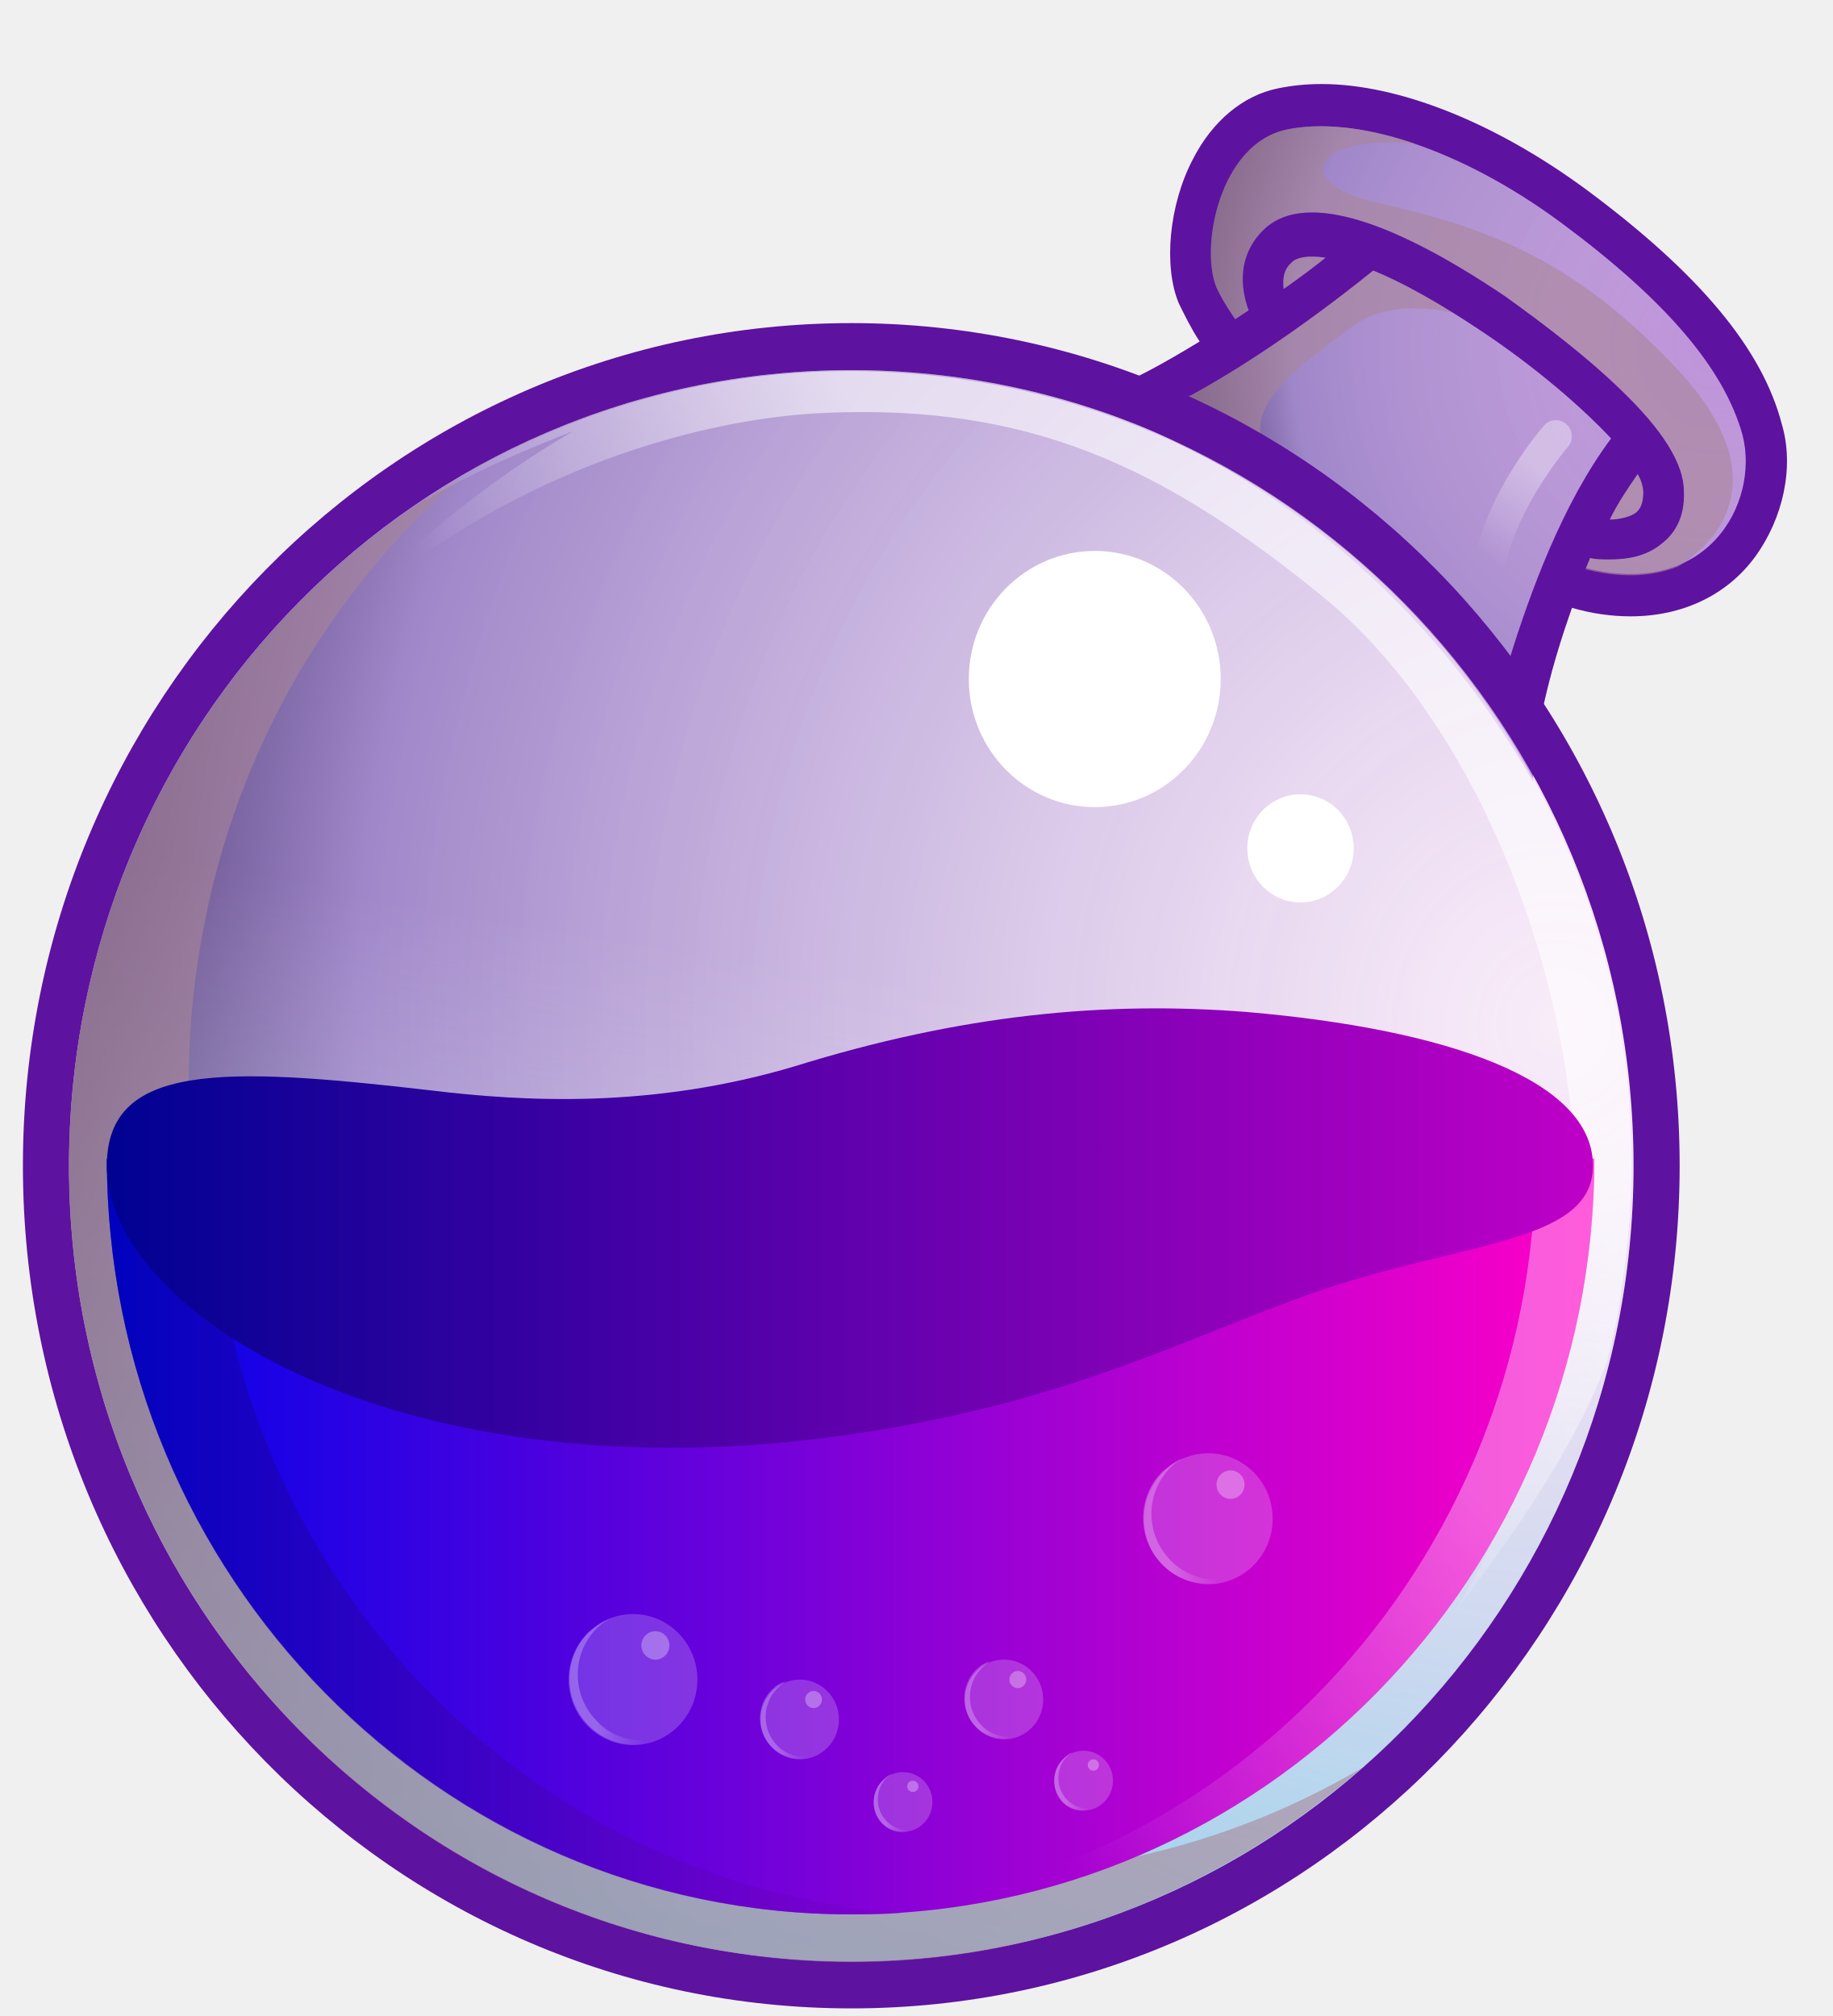
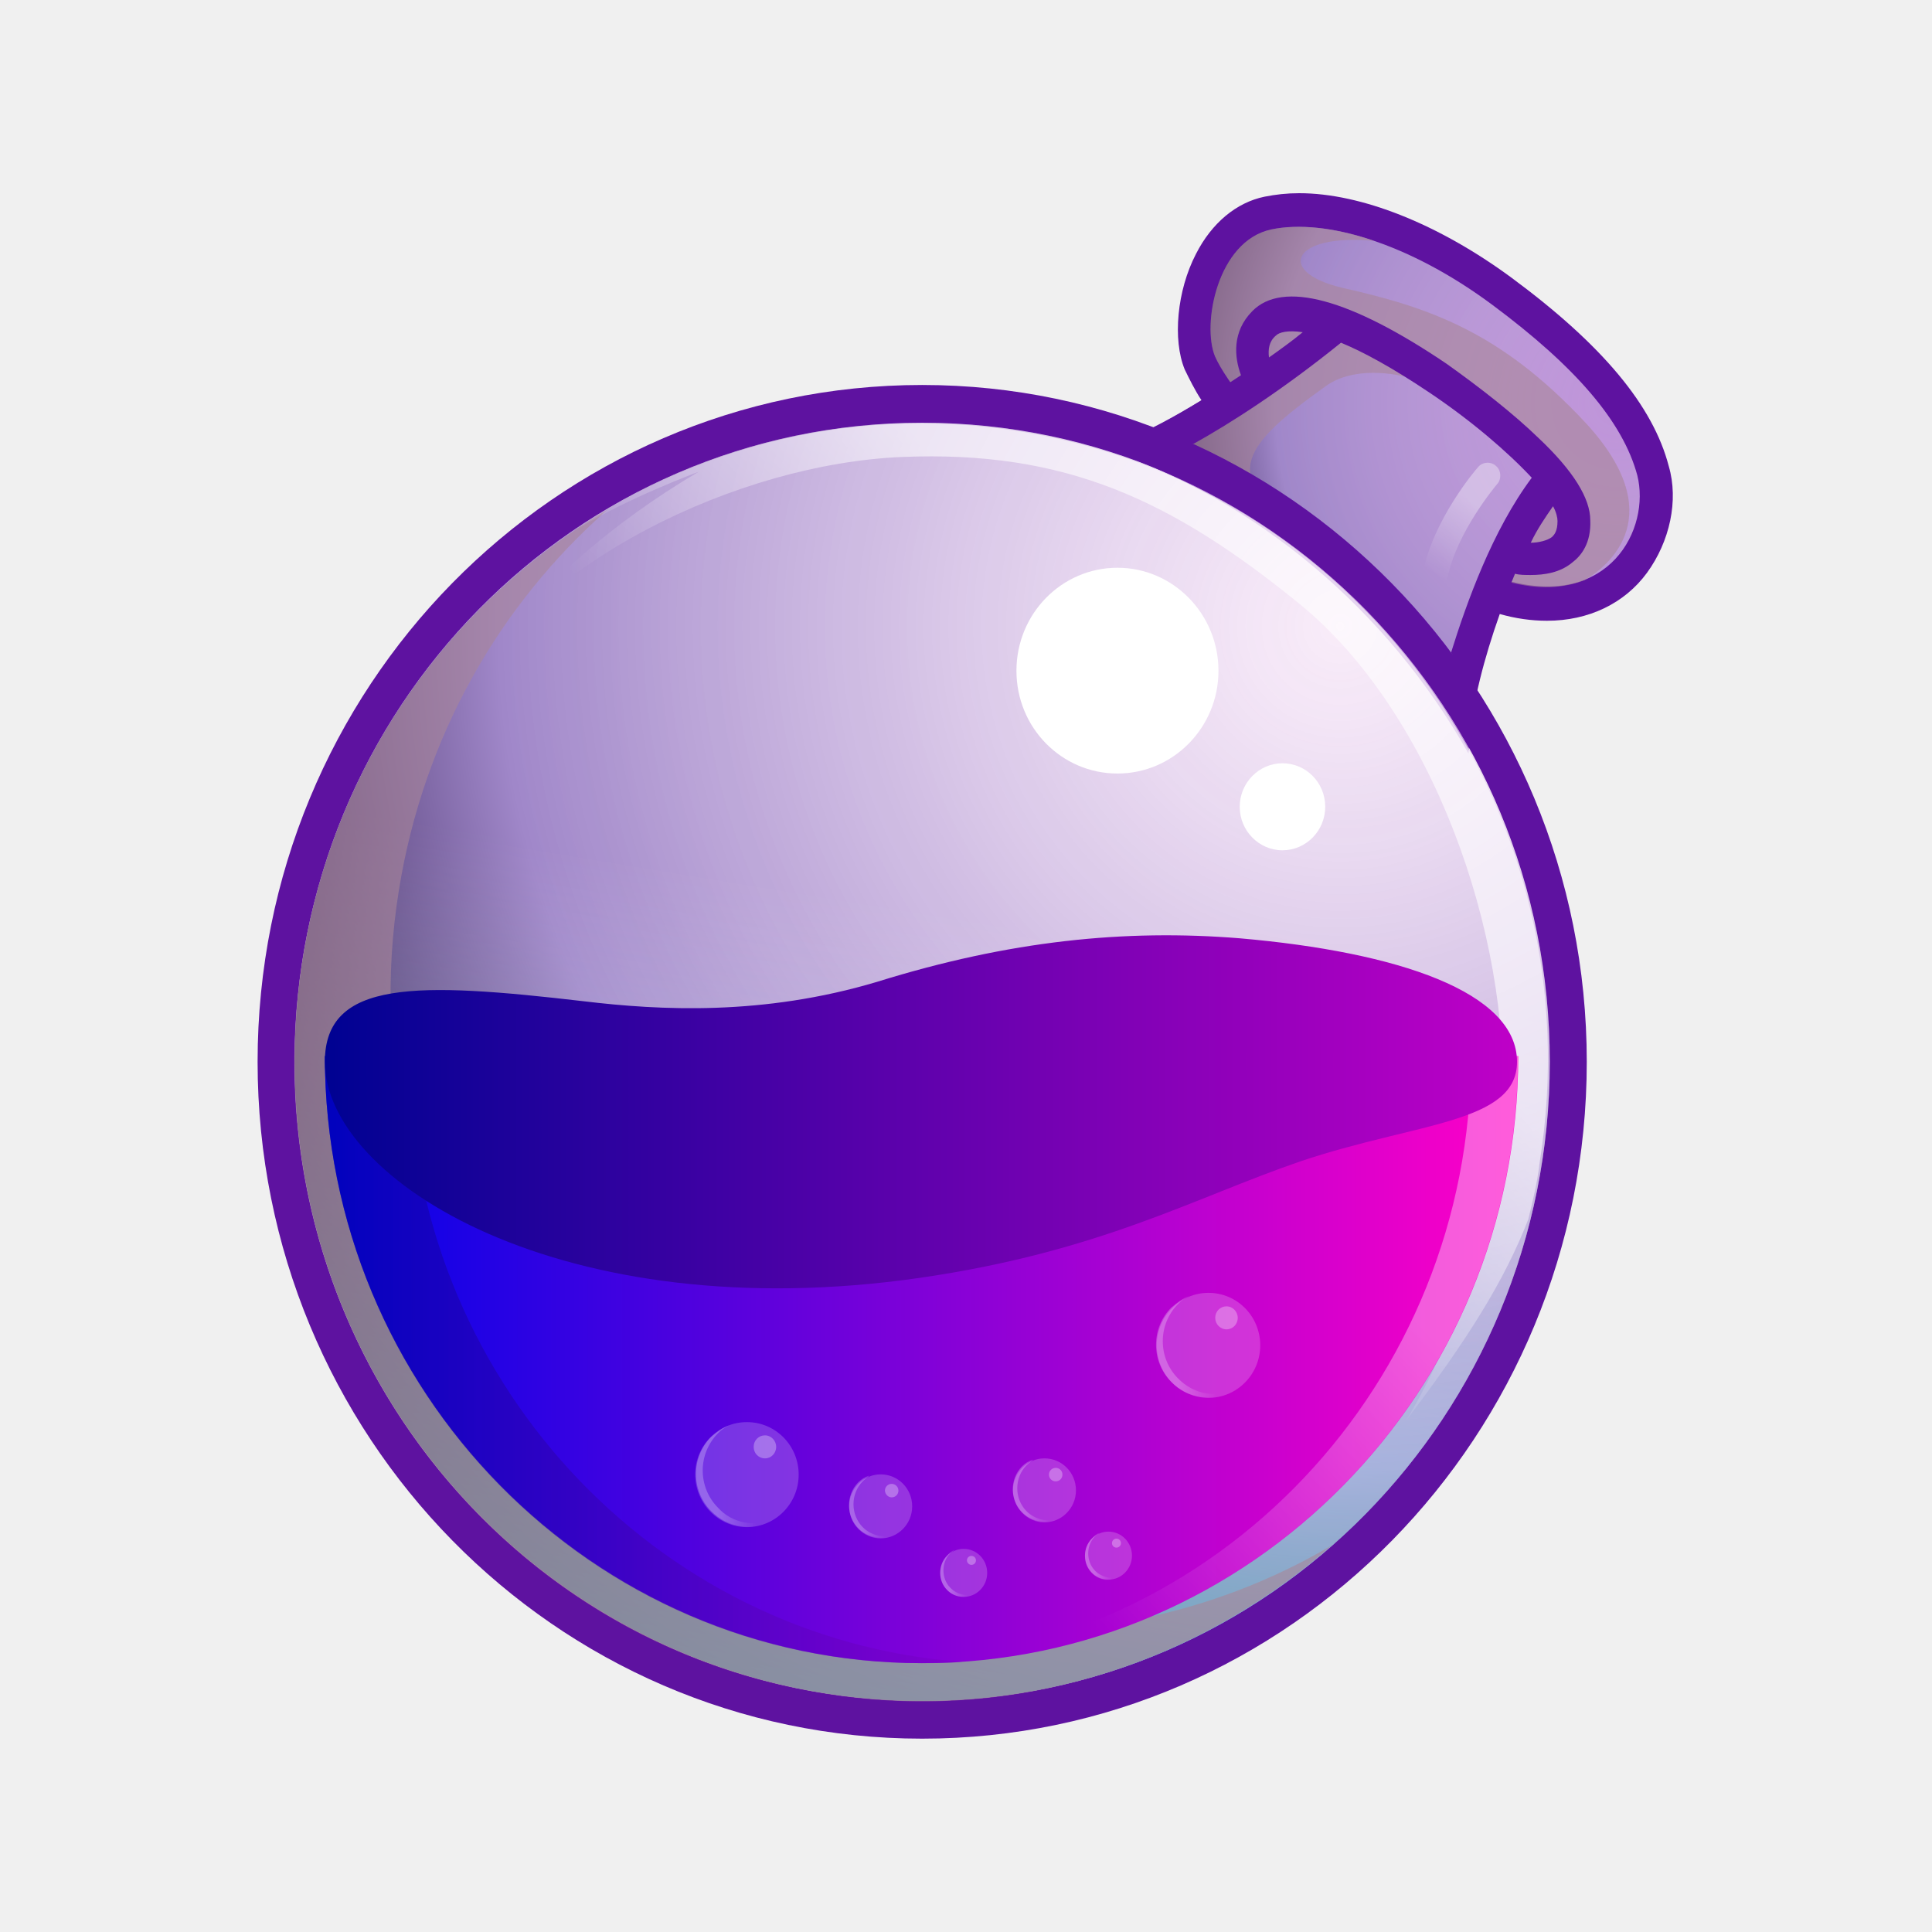
- <svg xmlns="http://www.w3.org/2000/svg" width="20" height="22" viewBox="0 0 20 22" fill="none">
-   <path d="M19.444 4.629C19.23 3.806 18.543 2.983 17.306 2.066C16.314 1.336 15.26 0.917 14.421 0.917C14.252 0.917 14.1 0.933 13.947 0.964C13.565 1.041 13.229 1.321 13.016 1.74C12.756 2.237 12.695 2.905 12.863 3.309C12.924 3.433 13 3.589 13.092 3.728C12.283 4.225 11.825 4.365 11.764 4.381C13.871 5.095 15.627 6.586 16.726 8.528L16.741 8.342C16.787 7.829 16.94 7.239 17.154 6.633C17.367 6.695 17.581 6.726 17.795 6.726C18.36 6.726 18.849 6.493 19.154 6.074C19.459 5.654 19.582 5.095 19.444 4.629Z" fill="#5E12A0" />
-   <path d="M17.245 6.183C18.635 6.571 19.2 5.484 19.017 4.754C18.818 4.024 18.177 3.278 17.047 2.439C15.917 1.601 14.772 1.259 14.039 1.414C13.306 1.57 13.092 2.704 13.275 3.138C13.351 3.309 13.519 3.558 13.748 3.837C13.458 4.039 13.184 4.195 12.954 4.334C14.359 4.971 15.581 5.965 16.497 7.208C16.604 6.789 16.757 6.416 16.894 6.09C17.001 6.105 17.123 6.136 17.245 6.183Z" fill="url(#paint0_radial_5476_1499)" />
-   <path d="M9.29 21.404C14.004 21.404 17.825 17.517 17.825 12.722C17.825 7.926 14.004 4.039 9.29 4.039C4.575 4.039 0.754 7.926 0.754 12.722C0.754 17.517 4.575 21.404 9.29 21.404Z" fill="url(#paint1_radial_5476_1499)" />
-   <path opacity="0.6" d="M18.314 4.039C17.154 2.796 16.176 2.47 15.001 2.206C14.085 1.989 14.329 1.46 15.444 1.569C14.909 1.383 14.405 1.336 14.039 1.414C13.306 1.569 13.092 2.703 13.275 3.138C13.351 3.309 13.52 3.557 13.749 3.837C13.336 4.117 12.985 4.318 12.695 4.474C12.832 4.536 13 4.614 13.199 4.722C13.718 5.002 14.283 5.468 14.283 5.468C13.428 4.722 13.611 4.381 14.787 3.542C15.153 3.278 15.825 3.309 16.451 3.635C17.077 3.961 17.81 4.784 17.81 4.784L17.108 6.151C17.154 6.167 17.2 6.182 17.245 6.198C17.688 6.322 18.039 6.291 18.314 6.182C18.635 5.98 19.475 5.297 18.314 4.039Z" fill="#A98698" />
-   <path d="M14.985 2.952C15.291 3.076 15.688 3.293 16.176 3.62C16.757 4.008 17.261 4.443 17.581 4.785C17.047 5.499 16.695 6.478 16.482 7.161C16.589 7.316 16.711 7.472 16.818 7.627C16.925 7.239 17.108 6.664 17.352 6.089C17.413 6.105 17.49 6.105 17.566 6.105C17.749 6.105 17.963 6.074 18.131 5.934C18.253 5.841 18.39 5.67 18.375 5.359C18.375 5.064 18.146 4.691 17.673 4.241C17.337 3.915 16.879 3.558 16.421 3.231C15.107 2.346 14.191 2.097 13.779 2.517C13.504 2.796 13.535 3.138 13.626 3.387C13.138 3.713 12.725 3.946 12.451 4.101C12.634 4.163 12.802 4.241 12.985 4.319C13.474 4.055 14.176 3.604 14.985 2.952ZM17.871 5.173C17.917 5.251 17.932 5.328 17.932 5.375C17.932 5.515 17.887 5.561 17.856 5.592C17.795 5.639 17.673 5.67 17.566 5.67C17.657 5.484 17.764 5.328 17.871 5.173ZM14.1 2.859C14.146 2.812 14.268 2.781 14.466 2.812C14.313 2.936 14.161 3.045 14.008 3.154C13.993 3.045 14.008 2.936 14.1 2.859Z" fill="#5E12A0" />
-   <path d="M9.29 3.526C4.297 3.526 0.25 7.643 0.25 12.722C0.25 17.801 4.297 21.917 9.29 21.917C14.283 21.917 18.329 17.801 18.329 12.722C18.329 7.643 14.268 3.526 9.29 3.526ZM9.29 21.404C4.571 21.404 0.754 17.521 0.754 12.722C0.754 7.922 4.571 4.039 9.29 4.039C14.008 4.039 17.826 7.922 17.826 12.722C17.826 17.521 13.993 21.404 9.29 21.404Z" fill="#5E12A0" />
-   <path opacity="0.6" d="M9.29 21.404C14.004 21.404 17.825 17.517 17.825 12.722C17.825 7.926 14.004 4.039 9.29 4.039C4.575 4.039 0.754 7.926 0.754 12.722C0.754 17.517 4.575 21.404 9.29 21.404Z" fill="url(#paint2_linear_5476_1499)" />
-   <path opacity="0.6" d="M9.229 20.349C4.571 19.587 1.411 15.13 2.174 10.392C2.51 8.295 3.548 6.509 5.014 5.22C2.876 6.478 1.288 8.668 0.861 11.34C0.113 16.077 3.273 20.535 7.915 21.296C10.511 21.731 13.015 20.908 14.863 19.292C13.229 20.255 11.244 20.675 9.229 20.349Z" fill="#A98698" />
-   <path opacity="0.6" d="M10.649 4.163C8.496 3.806 6.404 4.303 4.694 5.406C4.663 5.437 4.633 5.468 4.633 5.468C5.289 5.064 6.251 4.707 6.251 4.707C3.777 6.167 3.014 7.829 3.014 7.829C3.976 5.934 6.801 4.598 9.015 4.505C11.229 4.412 12.68 5.08 14.451 6.524C16.222 7.984 17.291 10.966 17.184 13.328C17.093 15.688 15.871 17.599 15.871 17.599C16.711 16.496 17.215 15.688 17.535 14.865C17.596 14.617 17.658 14.368 17.688 14.104C18.452 9.382 15.306 4.924 10.649 4.163Z" fill="url(#paint3_linear_5476_1499)" />
-   <path d="M17.398 12.644C17.398 17.195 13.764 20.891 9.29 20.891C4.816 20.891 1.166 17.195 1.166 12.644H17.398Z" fill="url(#paint4_linear_5476_1499)" />
+ <svg xmlns="http://www.w3.org/2000/svg" width="300" height="300" viewBox="0 0 300 300" fill="none">
+   <path d="M259.128 72.397C256.682 63.001 248.839 53.567 234.707 43.123C223.37 34.776 211.334 30 201.745 30C199.842 30 198.095 30.194 196.348 30.544C192 31.436 188.156 34.62 185.71 39.434C182.759 45.103 182.06 52.751 183.963 57.372C184.662 58.808 185.516 60.555 186.564 62.147C177.324 67.815 172.082 69.407 171.384 69.601C195.455 77.755 215.489 94.799 228.029 117.007L228.184 114.871C228.689 109.009 230.436 102.253 232.882 95.342C235.328 96.041 237.774 96.391 240.22 96.391C246.665 96.391 252.256 93.712 255.75 88.936C259.283 84.083 260.681 77.716 259.128 72.397Z" fill="#5E12A0" />
+   <path d="M234.008 90.14C249.887 94.566 256.332 82.142 254.236 73.794C251.984 65.447 244.646 56.944 231.756 47.355C218.866 37.765 205.782 33.882 197.396 35.63C189.01 37.416 186.603 50.383 188.699 55.353C189.553 57.294 191.495 60.128 194.096 63.35C190.796 65.641 187.651 67.427 185.05 69.019C201.084 76.279 215.023 87.655 225.505 101.865C226.709 97.089 228.456 92.819 230.048 89.091C231.213 89.247 232.61 89.596 234.008 90.14Z" fill="url(#paint0_radial_3834_3360)" />
+   <path d="M143.197 264.114C197.008 264.114 240.647 219.698 240.647 164.878C240.647 110.057 197.008 65.641 143.197 65.641C89.385 65.641 45.746 110.057 45.746 164.878C45.746 219.698 89.385 264.114 143.197 264.114Z" fill="url(#paint1_radial_3834_3360)" />
+   <path opacity="0.6" d="M246.199 65.641C232.96 51.431 221.778 47.704 208.384 44.676C197.94 42.191 200.696 36.173 213.431 37.416C207.335 35.28 201.589 34.737 197.396 35.63C189.01 37.416 186.603 50.383 188.661 55.353C189.515 57.294 191.456 60.128 194.057 63.35C189.359 66.534 185.36 68.864 182.021 70.611C183.574 71.31 185.516 72.203 187.768 73.445C193.708 76.629 200.153 81.948 200.153 81.948C190.408 73.445 192.465 69.524 205.899 59.934C210.092 56.906 217.74 57.255 224.884 60.982C232.028 64.709 240.414 74.105 240.414 74.105L232.377 89.713C232.882 89.907 233.426 90.062 233.93 90.256C238.978 91.693 242.977 91.305 246.121 90.062C249.887 87.81 259.477 80.006 246.199 65.641Z" fill="#A98698" />
+   <path d="M208.228 53.217C211.723 54.654 216.265 57.139 221.817 60.866C228.456 65.292 234.202 70.261 237.852 74.183C231.756 82.336 227.757 93.517 225.311 101.36C226.515 103.146 227.912 104.893 229.155 106.679C230.358 102.253 232.455 95.653 235.25 89.091C235.949 89.285 236.803 89.285 237.696 89.285C239.793 89.285 242.239 88.936 244.141 87.344C245.539 86.296 247.092 84.316 246.937 80.783C246.937 77.405 244.335 73.134 238.9 68.01C235.056 64.282 229.854 60.206 224.612 56.478C209.626 46.345 199.143 43.511 194.445 48.325C191.301 51.509 191.65 55.43 192.698 58.264C187.108 61.992 182.41 64.671 179.265 66.418C181.361 67.117 183.264 68.01 185.36 68.902C190.951 65.796 198.988 60.672 208.228 53.217ZM241.152 78.609C241.657 79.502 241.851 80.395 241.851 80.899C241.851 82.491 241.346 83.035 240.996 83.384C240.298 83.928 238.9 84.277 237.696 84.277C238.706 82.142 239.948 80.356 241.152 78.609ZM198.095 52.13C198.6 51.587 199.997 51.237 202.288 51.587C200.541 53.023 198.794 54.266 197.047 55.508C196.891 54.266 197.047 53.023 198.095 52.13Z" fill="#5E12A0" />
+   <path d="M143.197 59.779C86.163 59.779 40 106.835 40 164.878C40 222.921 86.202 269.977 143.197 269.977C200.192 269.977 246.393 222.921 246.393 164.878C246.393 106.835 199.997 59.779 143.197 59.779ZM143.197 264.114C89.347 264.114 45.746 219.737 45.746 164.878C45.746 110.018 89.347 65.641 143.197 65.641C197.047 65.641 240.647 110.018 240.647 164.878C240.647 219.737 196.891 264.114 143.197 264.114Z" fill="#5E12A0" />
+   <path opacity="0.6" d="M143.197 264.114C197.008 264.114 240.647 219.698 240.647 164.878C240.647 110.057 197.008 65.641 143.197 65.641C89.385 65.641 45.746 110.057 45.746 164.878C45.746 219.698 89.385 264.114 143.197 264.114Z" fill="url(#paint2_linear_3834_3360)" />
+   <path opacity="0.6" d="M142.498 252.039C89.308 243.343 53.239 192.366 61.936 138.244C65.78 114.289 77.621 93.867 94.355 79.113C69.973 93.517 51.842 118.521 46.95 149.076C38.408 203.236 74.477 254.175 127.473 262.872C157.096 267.841 185.71 258.446 206.792 239.965C188.156 250.952 165.482 255.767 142.498 252.039Z" fill="#A98698" />
+   <path opacity="0.6" d="M158.688 67.039C134.112 62.962 110.234 68.631 90.705 81.249C90.356 81.598 90.007 81.948 90.007 81.948C97.5 77.327 108.487 73.251 108.487 73.251C80.261 89.945 71.526 108.931 71.526 108.931C82.513 87.266 114.777 72.008 140.052 70.96C165.327 69.912 181.905 77.522 202.094 94.022C222.322 110.717 234.513 144.805 233.309 171.788C232.261 198.772 218.323 220.591 218.323 220.591C227.913 207.973 233.659 198.772 237.308 189.337C238.007 186.503 238.706 183.669 239.055 180.64C247.791 126.713 211.878 75.736 158.688 67.039Z" fill="url(#paint3_linear_3834_3360)" />
+   <path d="M235.755 163.985C235.755 216.01 194.251 258.252 143.197 258.252C92.103 258.252 50.444 216.01 50.444 163.985H235.755Z" fill="url(#paint4_linear_3834_3360)" />
  <g opacity="0.6">
-     <path opacity="0.6" d="M16.756 12.644C16.756 17.086 13.306 20.721 8.969 20.891C9.076 20.891 9.183 20.891 9.29 20.891C13.764 20.891 17.398 17.195 17.398 12.644H16.756Z" fill="url(#paint5_linear_5476_1499)" />
+     <path opacity="0.6" d="M228.417 163.985C228.417 214.768 189.01 256.31 139.508 258.252C140.712 258.252 141.954 258.252 143.158 258.252C194.251 258.252 235.716 216.01 235.716 163.985H228.417Z" fill="url(#paint5_linear_3834_3360)" />
  </g>
  <g opacity="0.7">
-     <path opacity="0.7" d="M2.311 12.644H1.166C1.166 17.195 4.8 20.891 9.274 20.891C9.473 20.891 9.656 20.891 9.839 20.876C5.64 20.565 2.311 16.993 2.311 12.644Z" fill="url(#paint6_linear_5476_1499)" />
+     <path opacity="0.7" d="M63.528 163.985H50.444C50.444 216.01 91.948 258.252 143.002 258.252C145.254 258.252 147.351 258.252 149.447 258.058C101.537 254.525 63.528 213.681 63.528 163.985Z" fill="url(#paint6_linear_3834_3360)" />
  </g>
-   <path d="M17.383 12.722C17.383 11.774 15.764 11.23 13.611 11.044C12.053 10.92 10.481 11.075 8.679 11.634C7.121 12.1 5.717 12.023 4.693 11.898C2.418 11.634 1.166 11.603 1.166 12.722C1.166 14.337 4.403 16.356 9.259 15.657C11.717 15.3 12.985 14.57 14.435 14.073C16.008 13.545 17.383 13.56 17.383 12.722Z" fill="url(#paint7_linear_5476_1499)" />
-   <path d="M11.947 8.808C12.706 8.808 13.321 8.182 13.321 7.41C13.321 6.638 12.706 6.012 11.947 6.012C11.188 6.012 10.572 6.638 10.572 7.41C10.572 8.182 11.188 8.808 11.947 8.808Z" fill="white" />
-   <path d="M14.191 9.848C14.512 9.848 14.772 9.584 14.772 9.258C14.772 8.932 14.512 8.668 14.191 8.668C13.871 8.668 13.611 8.932 13.611 9.258C13.611 9.584 13.871 9.848 14.191 9.848Z" fill="white" />
+   <path d="M235.561 164.878C235.561 154.046 217.08 147.834 192.504 145.698C174.722 144.262 156.785 146.048 136.208 152.454C118.426 157.773 102.392 156.88 90.705 155.482C64.731 152.454 50.444 152.104 50.444 164.878C50.444 183.358 87.405 206.42 142.847 198.422C170.918 194.346 185.399 185.999 201.939 180.33C219.876 174.273 235.561 174.468 235.561 164.878Z" fill="url(#paint7_linear_3834_3360)" />
+   <path d="M173.519 120.113C182.177 120.113 189.204 112.969 189.204 104.156C189.204 95.342 182.177 88.16 173.519 88.16C164.861 88.16 157.833 95.303 157.833 104.156C157.833 113.008 164.861 120.113 173.519 120.113Z" fill="white" />
+   <path d="M199.143 132.032C202.793 132.032 205.782 129.004 205.782 125.277C205.782 121.549 202.832 118.521 199.143 118.521C195.494 118.521 192.504 121.549 192.504 125.277C192.504 129.004 195.494 132.032 199.143 132.032Z" fill="white" />
  <g opacity="0.6">
-     <path opacity="0.6" d="M16.268 6.292C16.253 6.292 16.238 6.292 16.238 6.292C16.146 6.276 16.085 6.183 16.1 6.074C16.238 5.36 16.818 4.676 16.849 4.645C16.91 4.568 17.032 4.568 17.093 4.63C17.169 4.692 17.169 4.816 17.108 4.878C17.093 4.894 16.558 5.531 16.436 6.152C16.421 6.245 16.345 6.292 16.268 6.292Z" fill="url(#paint8_linear_5476_1499)" />
+     <path opacity="0.6" d="M222.865 91.382C222.71 91.382 222.516 91.382 222.516 91.382C221.468 91.188 220.769 90.14 220.963 88.897C222.516 80.744 229.155 72.902 229.504 72.552C230.203 71.659 231.601 71.659 232.3 72.358C233.154 73.057 233.154 74.493 232.455 75.192C232.3 75.386 226.165 82.647 224.768 89.752C224.612 90.839 223.719 91.382 222.865 91.382Z" fill="url(#paint8_linear_3834_3360)" />
  </g>
-   <path opacity="0.2" d="M8.727 19.199C8.963 19.199 9.155 19.004 9.155 18.764C9.155 18.524 8.963 18.329 8.727 18.329C8.491 18.329 8.3 18.524 8.3 18.764C8.3 19.004 8.491 19.199 8.727 19.199Z" fill="white" />
+   <path opacity="0.2" d="M136.752 238.878C139.43 238.878 141.643 236.665 141.643 233.909C141.643 231.152 139.469 228.939 136.752 228.939C134.073 228.939 131.86 231.152 131.86 233.909C131.86 236.665 134.034 238.878 136.752 238.878Z" fill="white" />
  <g opacity="0.4">
-     <path opacity="0.6" d="M8.481 19.048C8.313 18.877 8.313 18.597 8.481 18.426C8.511 18.395 8.542 18.38 8.572 18.349C8.511 18.364 8.465 18.395 8.419 18.442C8.251 18.613 8.251 18.892 8.419 19.063C8.557 19.203 8.771 19.234 8.939 19.141C8.786 19.203 8.603 19.172 8.481 19.048Z" fill="url(#paint9_linear_5476_1499)" />
+     <path opacity="0.6" d="M133.956 237.131C132.054 235.19 132.054 231.967 133.956 230.026C134.306 229.676 134.655 229.482 135.005 229.133C134.306 229.327 133.801 229.676 133.257 230.181C131.355 232.122 131.355 235.345 133.257 237.286C134.81 238.878 137.256 239.227 139.198 238.179C137.45 238.917 135.354 238.528 133.956 237.131Z" fill="url(#paint9_linear_3834_3360)" />
  </g>
-   <path opacity="0.3" d="M8.878 18.64C8.928 18.64 8.969 18.598 8.969 18.546C8.969 18.495 8.928 18.453 8.878 18.453C8.827 18.453 8.786 18.495 8.786 18.546C8.786 18.598 8.827 18.64 8.878 18.64Z" fill="white" />
-   <path opacity="0.2" d="M10.957 18.981C11.193 18.981 11.384 18.786 11.384 18.546C11.384 18.306 11.193 18.111 10.957 18.111C10.721 18.111 10.529 18.306 10.529 18.546C10.529 18.786 10.721 18.981 10.957 18.981Z" fill="white" />
+   <path opacity="0.3" d="M138.46 232.511C139.042 232.511 139.508 232.045 139.508 231.462C139.508 230.88 139.042 230.414 138.46 230.414C137.878 230.414 137.412 230.88 137.412 231.462C137.45 232.045 137.916 232.511 138.46 232.511Z" fill="white" />
+   <path opacity="0.2" d="M162.182 236.393C164.861 236.393 167.074 234.18 167.074 231.424C167.074 228.667 164.9 226.454 162.182 226.454C159.503 226.454 157.29 228.667 157.29 231.424C157.329 234.18 159.503 236.393 162.182 236.393Z" fill="white" />
  <g opacity="0.4">
-     <path opacity="0.6" d="M10.71 18.829C10.542 18.658 10.542 18.378 10.71 18.207C10.741 18.177 10.771 18.161 10.802 18.13C10.741 18.145 10.695 18.177 10.649 18.223C10.481 18.394 10.481 18.674 10.649 18.844C10.786 18.984 11 19.015 11.168 18.922C11.015 18.984 10.832 18.953 10.71 18.829Z" fill="url(#paint10_linear_5476_1499)" />
+     <path opacity="0.6" d="M159.387 234.646C157.484 232.705 157.484 229.482 159.387 227.541C159.736 227.191 160.085 226.997 160.435 226.648C159.736 226.842 159.231 227.191 158.688 227.696C156.785 229.637 156.785 232.86 158.688 234.801C160.241 236.393 162.687 236.742 164.628 235.694C162.881 236.432 160.784 236.044 159.387 234.646Z" fill="url(#paint10_linear_3834_3360)" />
  </g>
-   <path opacity="0.3" d="M11.107 18.422C11.158 18.422 11.199 18.38 11.199 18.328C11.199 18.277 11.158 18.235 11.107 18.235C11.056 18.235 11.015 18.277 11.015 18.328C11.015 18.38 11.056 18.422 11.107 18.422Z" fill="white" />
-   <path opacity="0.2" d="M9.855 19.991C10.032 19.991 10.175 19.845 10.175 19.665C10.175 19.485 10.032 19.339 9.855 19.339C9.678 19.339 9.534 19.485 9.534 19.665C9.534 19.845 9.678 19.991 9.855 19.991Z" fill="white" />
+   <path opacity="0.3" d="M163.929 230.026C164.512 230.026 164.977 229.56 164.977 228.977C164.977 228.395 164.512 227.929 163.929 227.929C163.347 227.929 162.881 228.395 162.881 228.977C162.881 229.56 163.347 230.026 163.929 230.026Z" fill="white" />
+   <path opacity="0.2" d="M149.641 247.963C151.66 247.963 153.291 246.294 153.291 244.236C153.291 242.178 151.66 240.509 149.641 240.509C147.623 240.509 145.992 242.178 145.992 244.236C145.992 246.294 147.623 247.963 149.641 247.963Z" fill="white" />
  <g opacity="0.4">
-     <path opacity="0.6" d="M9.671 19.87C9.549 19.746 9.549 19.528 9.671 19.404C9.687 19.389 9.717 19.373 9.732 19.357C9.687 19.373 9.656 19.404 9.626 19.435C9.503 19.559 9.503 19.777 9.626 19.901C9.732 20.01 9.885 20.025 10.023 19.948C9.9 19.994 9.763 19.963 9.671 19.87Z" fill="url(#paint11_linear_5476_1499)" />
+     <path opacity="0.6" d="M147.545 246.527C146.147 245.09 146.147 242.605 147.545 241.208C147.7 241.013 148.05 240.858 148.244 240.664C147.739 240.858 147.39 241.208 147.04 241.557C145.643 242.994 145.643 245.478 147.04 246.876C148.244 248.118 149.991 248.313 151.583 247.42C150.146 247.963 148.593 247.614 147.545 246.527Z" fill="url(#paint11_linear_3834_3360)" />
  </g>
-   <path opacity="0.3" d="M9.961 19.556C9.995 19.556 10.023 19.528 10.023 19.494C10.023 19.459 9.995 19.432 9.961 19.432C9.928 19.432 9.9 19.459 9.9 19.494C9.9 19.528 9.928 19.556 9.961 19.556Z" fill="white" />
-   <path opacity="0.2" d="M11.824 19.758C12.002 19.758 12.145 19.612 12.145 19.432C12.145 19.252 12.002 19.105 11.824 19.105C11.647 19.105 11.504 19.252 11.504 19.432C11.504 19.612 11.647 19.758 11.824 19.758Z" fill="white" />
+   <path opacity="0.3" d="M150.845 242.993C151.233 242.993 151.544 242.683 151.544 242.295C151.544 241.906 151.233 241.596 150.845 241.596C150.457 241.596 150.146 241.906 150.146 242.295C150.146 242.644 150.457 242.993 150.845 242.993Z" fill="white" />
+   <path opacity="0.2" d="M172.121 245.284C174.14 245.284 175.771 243.614 175.771 241.557C175.771 239.499 174.14 237.83 172.121 237.83C170.102 237.83 168.472 239.499 168.472 241.557C168.472 243.614 170.102 245.284 172.121 245.284Z" fill="white" />
  <g opacity="0.4">
-     <path opacity="0.6" d="M11.641 19.637C11.519 19.512 11.519 19.295 11.641 19.171C11.656 19.155 11.687 19.14 11.702 19.124C11.656 19.14 11.626 19.171 11.595 19.202C11.473 19.326 11.473 19.543 11.595 19.668C11.702 19.776 11.855 19.792 11.992 19.714C11.87 19.761 11.733 19.73 11.641 19.637Z" fill="url(#paint12_linear_5476_1499)" />
+     <path opacity="0.6" d="M170.025 243.886C168.627 242.45 168.627 239.965 170.025 238.567C170.18 238.373 170.529 238.218 170.724 238.024C170.219 238.218 169.869 238.567 169.52 238.917C168.122 240.353 168.122 242.838 169.52 244.236C170.724 245.478 172.471 245.672 174.062 244.779C172.665 245.284 171.073 244.935 170.025 243.886Z" fill="url(#paint12_linear_3834_3360)" />
  </g>
-   <path opacity="0.3" d="M11.931 19.323C11.965 19.323 11.992 19.296 11.992 19.261C11.992 19.227 11.965 19.199 11.931 19.199C11.898 19.199 11.87 19.227 11.87 19.261C11.87 19.296 11.898 19.323 11.931 19.323Z" fill="white" />
-   <path opacity="0.2" d="M6.908 19.043C7.296 19.043 7.61 18.723 7.61 18.329C7.61 17.934 7.296 17.614 6.908 17.614C6.52 17.614 6.205 17.934 6.205 18.329C6.205 18.723 6.52 19.043 6.908 19.043Z" fill="white" />
+   <path opacity="0.3" d="M173.364 240.315C173.752 240.315 174.062 240.004 174.062 239.616C174.062 239.228 173.752 238.917 173.364 238.917C172.975 238.917 172.665 239.228 172.665 239.616C172.665 240.004 172.975 240.315 173.364 240.315Z" fill="white" />
+   <path opacity="0.2" d="M115.98 237.131C120.406 237.131 124.017 233.481 124.017 228.977C124.017 224.474 120.445 220.824 115.98 220.824C111.515 220.824 107.944 224.474 107.944 228.977C107.982 233.481 111.554 237.131 115.98 237.131Z" fill="white" />
  <g opacity="0.4">
-     <path opacity="0.6" d="M6.511 18.779C6.236 18.5 6.236 18.049 6.511 17.77C6.557 17.723 6.603 17.692 6.664 17.661C6.572 17.692 6.496 17.754 6.419 17.817C6.145 18.096 6.145 18.547 6.419 18.826C6.648 19.059 7 19.106 7.274 18.935C7.015 19.044 6.71 18.997 6.511 18.779Z" fill="url(#paint13_linear_5476_1499)" />
+     <path opacity="0.6" d="M111.477 234.102C108.332 230.919 108.332 225.755 111.477 222.572C111.981 222.028 112.525 221.679 113.224 221.329C112.176 221.679 111.321 222.377 110.428 223.115C107.284 226.299 107.284 231.462 110.428 234.646C113.03 237.325 117.067 237.83 120.173 235.888C117.223 237.131 113.729 236.587 111.477 234.102Z" fill="url(#paint13_linear_3834_3360)" />
  </g>
-   <path opacity="0.3" d="M7.152 18.111C7.236 18.111 7.305 18.042 7.305 17.956C7.305 17.87 7.236 17.801 7.152 17.801C7.068 17.801 6.999 17.87 6.999 17.956C6.999 18.042 7.068 18.111 7.152 18.111Z" fill="white" />
-   <path opacity="0.2" d="M13.186 17.288C13.574 17.288 13.888 16.968 13.888 16.574C13.888 16.179 13.574 15.859 13.186 15.859C12.798 15.859 12.483 16.179 12.483 16.574C12.483 16.968 12.798 17.288 13.186 17.288Z" fill="white" />
+   <path opacity="0.3" d="M118.776 226.454C119.746 226.454 120.523 225.678 120.523 224.668C120.523 223.698 119.746 222.882 118.776 222.882C117.805 222.882 117.029 223.659 117.029 224.668C117.029 225.678 117.805 226.454 118.776 226.454Z" fill="white" />
+   <path opacity="0.2" d="M187.651 217.058C192.077 217.058 195.688 213.409 195.688 208.905C195.688 204.401 192.116 200.752 187.651 200.752C183.225 200.752 179.614 204.401 179.614 208.905C179.614 213.409 183.225 217.058 187.651 217.058Z" fill="white" />
  <g opacity="0.4">
-     <path opacity="0.6" d="M12.771 17.025C12.496 16.745 12.496 16.295 12.771 16.015C12.817 15.968 12.863 15.937 12.924 15.906C12.832 15.937 12.756 15.999 12.68 16.062C12.405 16.341 12.405 16.792 12.68 17.071C12.909 17.304 13.26 17.351 13.535 17.18C13.275 17.289 12.985 17.242 12.771 17.025Z" fill="url(#paint14_linear_5476_1499)" />
+     <path opacity="0.6" d="M182.914 214.03C179.77 210.847 179.77 205.683 182.914 202.499C183.419 201.956 183.963 201.606 184.662 201.257C183.613 201.606 182.759 202.305 181.866 203.043C178.721 206.226 178.721 211.39 181.866 214.574C184.467 217.253 188.505 217.757 191.611 215.816C188.699 217.059 185.36 216.515 182.914 214.03Z" fill="url(#paint14_linear_3834_3360)" />
  </g>
-   <path opacity="0.3" d="M13.428 16.357C13.512 16.357 13.581 16.287 13.581 16.201C13.581 16.115 13.512 16.046 13.428 16.046C13.344 16.046 13.275 16.115 13.275 16.201C13.275 16.287 13.344 16.357 13.428 16.357Z" fill="white" />
+   <path opacity="0.3" d="M190.447 206.421C191.417 206.421 192.194 205.644 192.194 204.635C192.194 203.664 191.417 202.849 190.447 202.849C189.476 202.849 188.699 203.625 188.699 204.635C188.699 205.605 189.476 206.421 190.447 206.421Z" fill="white" />
  <defs>
-     <radialGradient id="paint0_radial_5476_1499" cx="0" cy="0" r="1" gradientUnits="userSpaceOnUse" gradientTransform="translate(18.738 3.77528) scale(6.8247 6.94221)">
+     <radialGradient id="paint0_radial_3834_3360" cx="0" cy="0" r="1" gradientUnits="userSpaceOnUse" gradientTransform="translate(251.054 62.6149) scale(77.915 79.3421)">
      <stop stop-color="#FFEAFF" stop-opacity="0.6" />
      <stop offset="0.681" stop-color="#A087C9" />
      <stop offset="1" stop-color="#10002F" />
    </radialGradient>
-     <radialGradient id="paint1_radial_5476_1499" cx="0" cy="0" r="1" gradientUnits="userSpaceOnUse" gradientTransform="translate(16.9515 11.1798) scale(19.1135 20.6781)">
+     <radialGradient id="paint1_radial_3834_3360" cx="0" cy="0" r="1" gradientUnits="userSpaceOnUse" gradientTransform="translate(207.706 96.4537) scale(190.629 194.121)">
      <stop stop-color="#FFEAFF" stop-opacity="0.6" />
      <stop offset="0.681" stop-color="#A087C9" />
      <stop offset="1" stop-color="#10002F" />
    </radialGradient>
-     <linearGradient id="paint2_linear_5476_1499" x1="7.92" y1="21.281" x2="10.743" y2="4.163" gradientUnits="userSpaceOnUse">
+     <linearGradient id="paint2_linear_3834_3360" x1="127.03" y1="262.745" x2="159.341" y2="66.989" gradientUnits="userSpaceOnUse">
      <stop stop-color="#81FFFF" />
      <stop offset="0.62" stop-color="white" stop-opacity="0" />
    </linearGradient>
-     <linearGradient id="paint3_linear_5476_1499" x1="15.305" y1="6.825" x2="8.137" y2="13.291" gradientUnits="userSpaceOnUse">
+     <linearGradient id="paint3_linear_3834_3360" x1="212.75" y1="98.46" x2="130.834" y2="172.269" gradientUnits="userSpaceOnUse">
      <stop offset="0.289" stop-color="white" />
      <stop offset="0.78" stop-color="white" stop-opacity="0" />
    </linearGradient>
-     <linearGradient id="paint4_linear_5476_1499" x1="1.173" y1="16.763" x2="17.394" y2="16.763" gradientUnits="userSpaceOnUse">
+     <linearGradient id="paint4_linear_3834_3360" x1="50.444" y1="211.111" x2="235.754" y2="211.111" gradientUnits="userSpaceOnUse">
      <stop stop-color="#0002E9" />
      <stop offset="0.995" stop-color="#FF00C7" />
    </linearGradient>
-     <linearGradient id="paint5_linear_5476_1499" x1="18.162" y1="13.367" x2="9.191" y2="21.702" gradientUnits="userSpaceOnUse">
+     <linearGradient id="paint5_linear_3834_3360" x1="244.991" y1="172.807" x2="142.47" y2="267.952" gradientUnits="userSpaceOnUse">
      <stop offset="0.289" stop-color="white" />
      <stop offset="0.78" stop-color="white" stop-opacity="0" />
    </linearGradient>
-     <linearGradient id="paint6_linear_5476_1499" x1="1.173" y1="16.763" x2="9.851" y2="16.763" gradientUnits="userSpaceOnUse">
+     <linearGradient id="paint6_linear_3834_3360" x1="50.444" y1="211.111" x2="149.462" y2="211.111" gradientUnits="userSpaceOnUse">
      <stop stop-color="#000292" />
      <stop offset="0.995" stop-color="#7D00C7" />
    </linearGradient>
-     <linearGradient id="paint7_linear_5476_1499" x1="1.184" y1="13.407" x2="17.383" y2="13.407" gradientUnits="userSpaceOnUse">
+     <linearGradient id="paint7_linear_3834_3360" x1="50.647" y1="172.64" x2="235.585" y2="172.64" gradientUnits="userSpaceOnUse">
      <stop stop-color="#000292" />
      <stop offset="0.995" stop-color="#BE00C7" />
    </linearGradient>
-     <linearGradient id="paint8_linear_5476_1499" x1="17.118" y1="4.57" x2="15.924" y2="6.476" gradientUnits="userSpaceOnUse">
+     <linearGradient id="paint8_linear_3834_3360" x1="232.794" y1="71.844" x2="219.149" y2="93.617" gradientUnits="userSpaceOnUse">
      <stop offset="0.289" stop-color="white" />
      <stop offset="0.78" stop-color="white" stop-opacity="0" />
    </linearGradient>
-     <linearGradient id="paint9_linear_5476_1499" x1="8.293" y1="18.781" x2="8.939" y2="18.781" gradientUnits="userSpaceOnUse">
+     <linearGradient id="paint9_linear_3834_3360" x1="131.811" y1="233.966" x2="139.187" y2="233.966" gradientUnits="userSpaceOnUse">
      <stop offset="0.289" stop-color="white" />
      <stop offset="0.78" stop-color="white" stop-opacity="0" />
    </linearGradient>
-     <linearGradient id="paint10_linear_5476_1499" x1="10.521" y1="18.56" x2="11.167" y2="18.56" gradientUnits="userSpaceOnUse">
+     <linearGradient id="paint10_linear_3834_3360" x1="157.241" y1="231.48" x2="164.616" y2="231.48" gradientUnits="userSpaceOnUse">
      <stop offset="0.289" stop-color="white" />
      <stop offset="0.78" stop-color="white" stop-opacity="0" />
    </linearGradient>
-     <linearGradient id="paint11_linear_5476_1499" x1="9.525" y1="19.671" x2="10.01" y2="19.671" gradientUnits="userSpaceOnUse">
+     <linearGradient id="paint11_linear_3834_3360" x1="145.953" y1="244.324" x2="151.49" y2="244.324" gradientUnits="userSpaceOnUse">
      <stop offset="0.289" stop-color="white" />
      <stop offset="0.78" stop-color="white" stop-opacity="0" />
    </linearGradient>
-     <linearGradient id="paint12_linear_5476_1499" x1="11.495" y1="19.438" x2="11.98" y2="19.438" gradientUnits="userSpaceOnUse">
+     <linearGradient id="paint12_linear_3834_3360" x1="168.368" y1="241.661" x2="173.904" y2="241.661" gradientUnits="userSpaceOnUse">
      <stop offset="0.289" stop-color="white" />
      <stop offset="0.78" stop-color="white" stop-opacity="0" />
    </linearGradient>
-     <linearGradient id="paint13_linear_5476_1499" x1="6.206" y1="18.347" x2="7.261" y2="18.347" gradientUnits="userSpaceOnUse">
+     <linearGradient id="paint13_linear_3834_3360" x1="107.984" y1="229.185" x2="120.028" y2="229.185" gradientUnits="userSpaceOnUse">
      <stop offset="0.289" stop-color="white" />
      <stop offset="0.78" stop-color="white" stop-opacity="0" />
    </linearGradient>
-     <linearGradient id="paint14_linear_5476_1499" x1="12.472" y1="16.592" x2="13.527" y2="16.592" gradientUnits="userSpaceOnUse">
+     <linearGradient id="paint14_linear_3834_3360" x1="179.52" y1="209.124" x2="191.565" y2="209.124" gradientUnits="userSpaceOnUse">
      <stop offset="0.289" stop-color="white" />
      <stop offset="0.78" stop-color="white" stop-opacity="0" />
    </linearGradient>
  </defs>
</svg>
